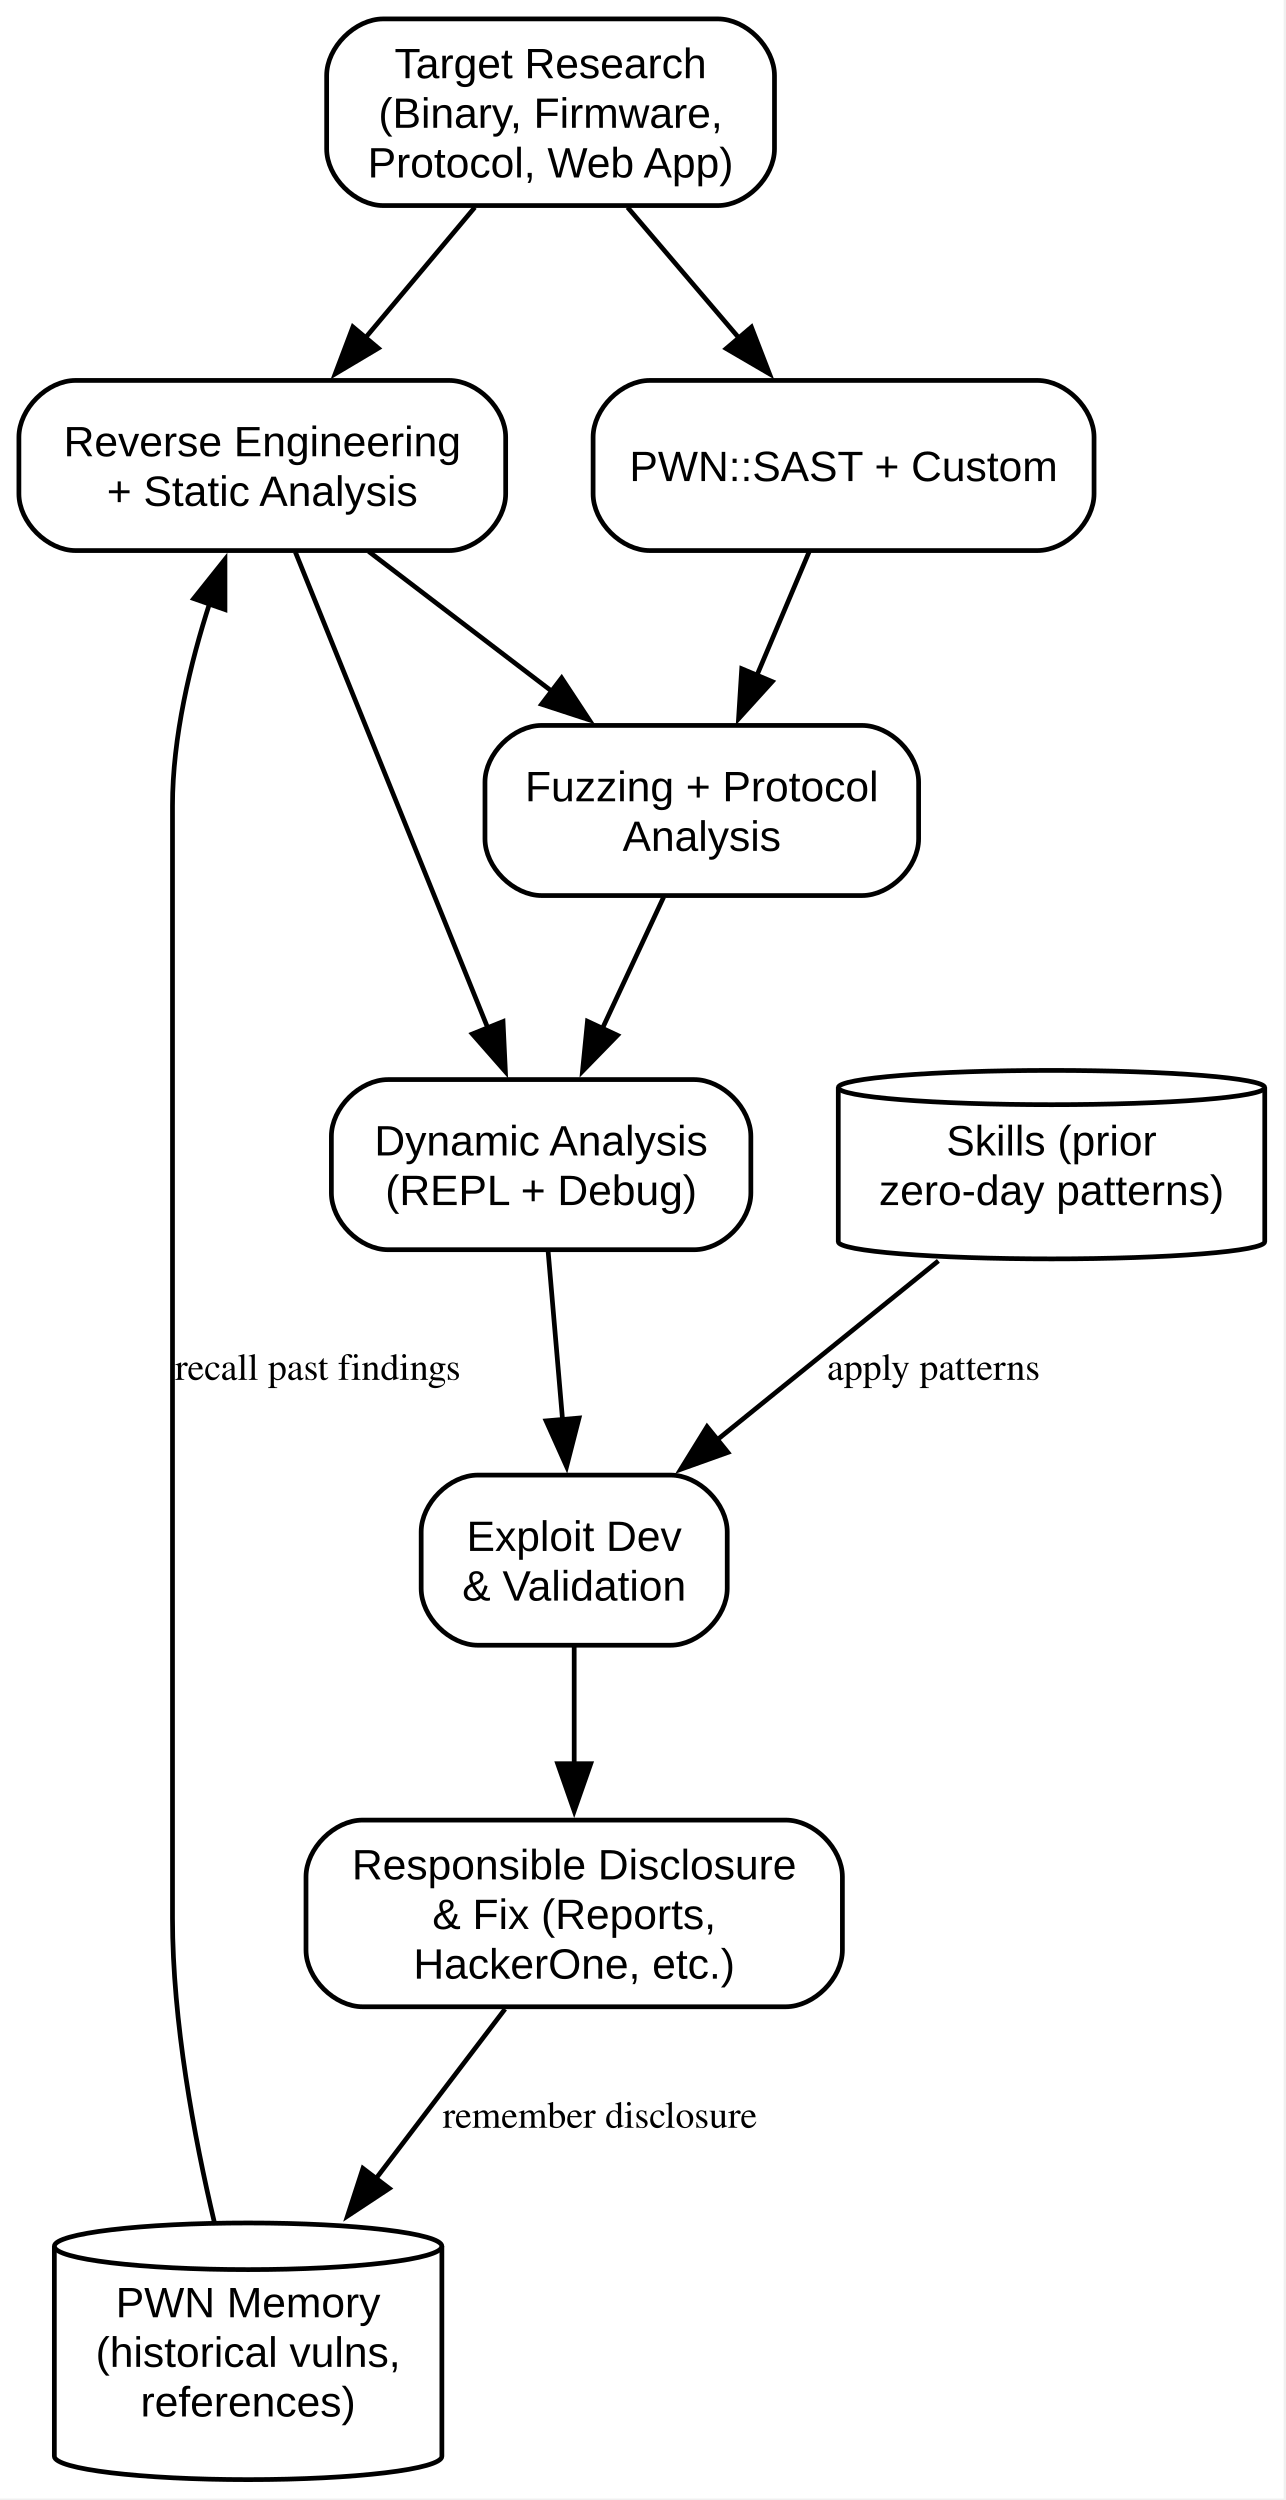
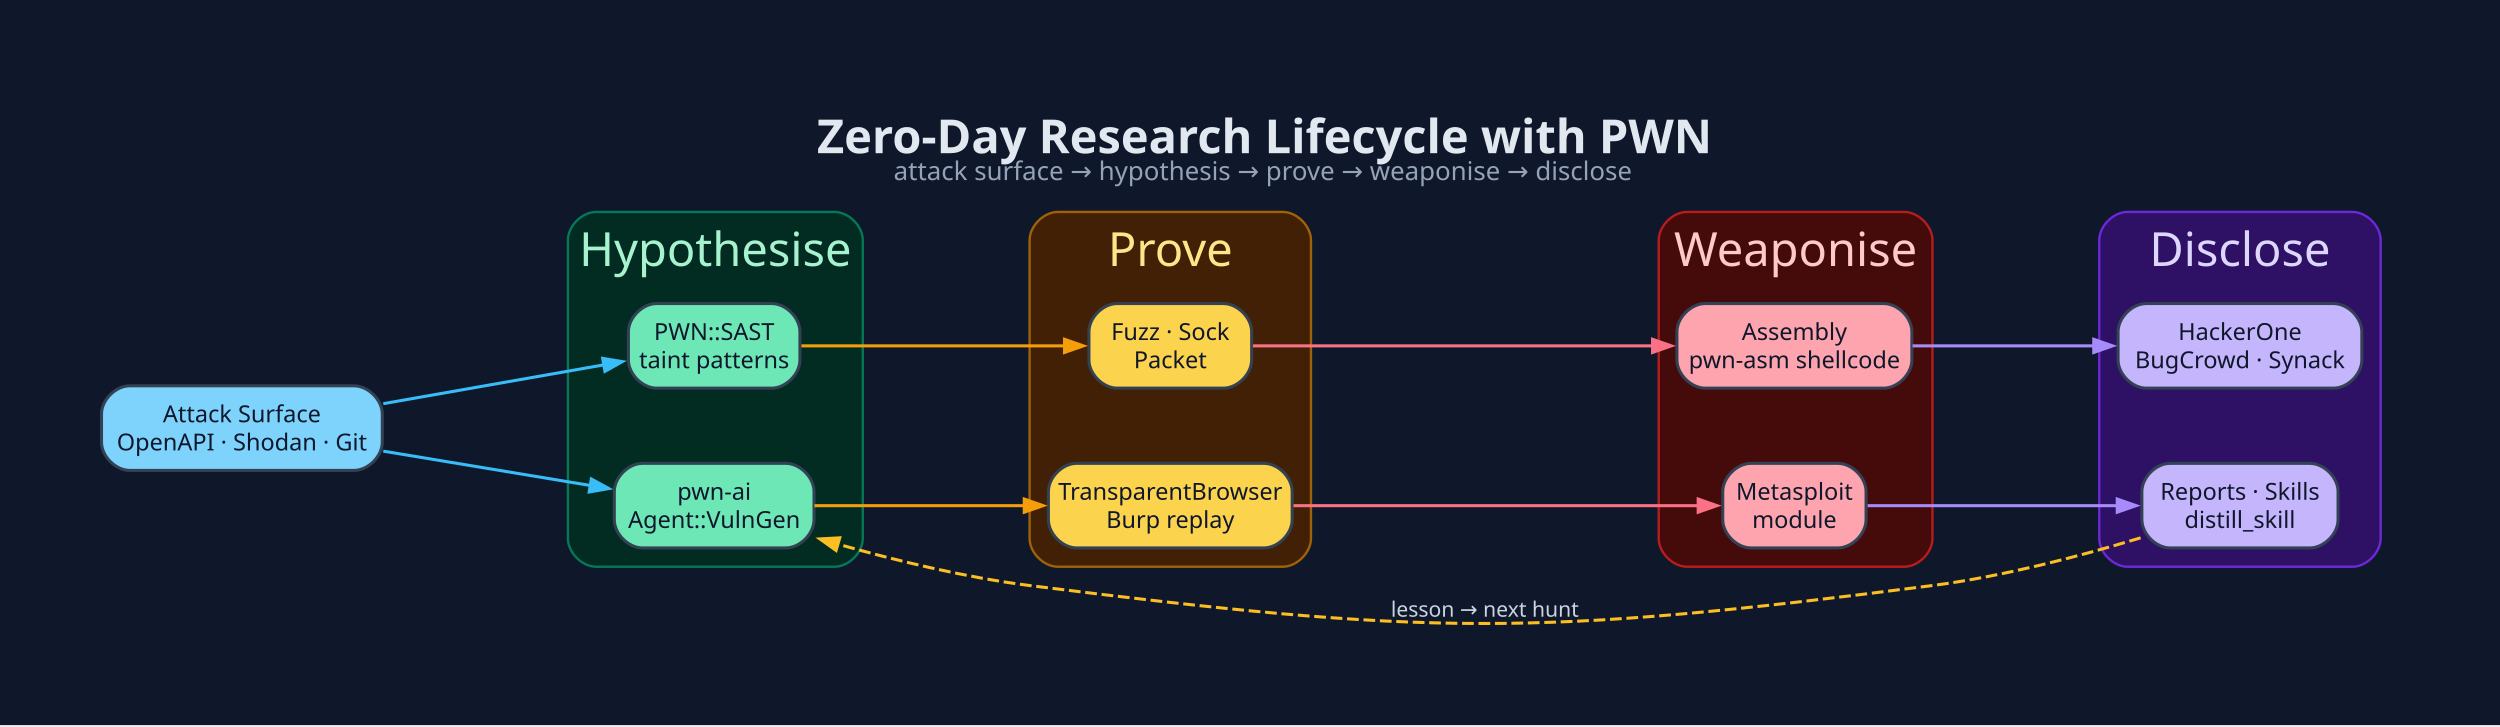
- <svg xmlns="http://www.w3.org/2000/svg" width="272pt" height="529pt" viewBox="0.00 0.00 272.00 529.00">
-   <g id="graph0" class="graph" transform="scale(1 1) rotate(0) translate(4 524.69)">
-     <polygon fill="white" stroke="none" points="-4,4 -4,-524.69 267.62,-524.69 267.62,4 -4,4" />
+ <svg xmlns="http://www.w3.org/2000/svg" width="1064pt" height="309pt" viewBox="0.00 0.00 1064.00 309.00">
+   <g id="graph0" class="graph" transform="scale(1 1) rotate(0) translate(43.2 265.39)">
+     <polygon fill="#0f172a" stroke="none" points="-43.2,43.2 -43.2,-265.39 1021.2,-265.39 1021.2,43.2 -43.2,43.2" />
+     <text xml:space="preserve" text-anchor="start" x="304.5" y="-200.19" font-family="sans-Serif" font-weight="bold" font-size="20.00" fill="#e2e8f0">Zero-Day Research Lifecycle with PWN</text>
+     <text xml:space="preserve" text-anchor="start" x="337.12" y="-188.74" font-family="sans-Serif" font-size="11.00" fill="#94a3b8">attack surface → hypothesis → prove → weaponise → disclose</text>
+     <g id="clust1" class="cluster">
+       <path fill="#022c22" stroke="#047857" d="M210.5,-24.19C210.5,-24.19 312,-24.19 312,-24.19 318,-24.19 324,-30.19 324,-36.19 324,-36.19 324,-163.19 324,-163.19 324,-169.19 318,-175.19 312,-175.19 312,-175.19 210.5,-175.19 210.5,-175.19 204.5,-175.19 198.5,-169.19 198.5,-163.19 198.5,-163.19 198.5,-36.19 198.5,-36.19 198.5,-30.19 204.5,-24.19 210.5,-24.19" />
+       <text xml:space="preserve" text-anchor="middle" x="261.25" y="-152.19" font-family="sans-Serif" font-size="20.00" fill="#a7f3d0">Hypothesise</text>
+     </g>
+     <g id="clust2" class="cluster">
+       <path fill="#422006" stroke="#a16207" d="M407,-24.19C407,-24.19 502.75,-24.19 502.75,-24.19 508.75,-24.19 514.75,-30.19 514.75,-36.19 514.75,-36.19 514.75,-163.19 514.75,-163.19 514.75,-169.19 508.75,-175.19 502.75,-175.19 502.75,-175.19 407,-175.19 407,-175.19 401,-175.19 395,-169.19 395,-163.19 395,-163.19 395,-36.19 395,-36.19 395,-30.19 401,-24.19 407,-24.19" />
+       <text xml:space="preserve" text-anchor="middle" x="454.88" y="-152.19" font-family="sans-Serif" font-size="20.00" fill="#fde68a">Prove</text>
+     </g>
+     <g id="clust3" class="cluster">
+       <path fill="#450a0a" stroke="#b91c1c" d="M674.75,-24.19C674.75,-24.19 767.25,-24.19 767.25,-24.19 773.25,-24.19 779.25,-30.19 779.25,-36.19 779.25,-36.19 779.25,-163.19 779.25,-163.19 779.25,-169.19 773.25,-175.19 767.25,-175.19 767.25,-175.19 674.75,-175.19 674.75,-175.19 668.75,-175.19 662.75,-169.19 662.75,-163.19 662.75,-163.19 662.75,-36.19 662.75,-36.19 662.75,-30.19 668.75,-24.19 674.75,-24.19" />
+       <text xml:space="preserve" text-anchor="middle" x="721" y="-152.19" font-family="sans-Serif" font-size="20.00" fill="#fecaca">Weaponise</text>
+     </g>
+     <g id="clust4" class="cluster">
+       <path fill="#2e1065" stroke="#6d28d9" d="M862.25,-24.19C862.25,-24.19 958,-24.19 958,-24.19 964,-24.19 970,-30.19 970,-36.19 970,-36.19 970,-163.19 970,-163.19 970,-169.19 964,-175.19 958,-175.19 958,-175.19 862.25,-175.19 862.25,-175.19 856.25,-175.19 850.25,-169.19 850.25,-163.19 850.25,-163.19 850.25,-36.19 850.25,-36.19 850.25,-30.19 856.25,-24.19 862.25,-24.19" />
+       <text xml:space="preserve" text-anchor="middle" x="910.12" y="-152.19" font-family="sans-Serif" font-size="20.00" fill="#ddd6fe">Disclose</text>
+     </g>
    <g id="node1" class="node">
-       <path fill="none" stroke="black" d="M147.88,-520.69C147.88,-520.69 77.12,-520.69 77.12,-520.69 71.12,-520.69 65.12,-514.69 65.12,-508.69 65.12,-508.69 65.12,-493.19 65.12,-493.19 65.12,-487.19 71.12,-481.19 77.12,-481.19 77.12,-481.19 147.88,-481.19 147.88,-481.19 153.88,-481.19 159.88,-487.19 159.88,-493.19 159.88,-493.19 159.88,-508.69 159.88,-508.69 159.88,-514.69 153.88,-520.69 147.88,-520.69" />
-       <text xml:space="preserve" text-anchor="middle" x="112.5" y="-508.14" font-family="Arial" font-size="9.00">Target Research</text>
-       <text xml:space="preserve" text-anchor="middle" x="112.5" y="-497.64" font-family="Arial" font-size="9.00">(Binary, Firmware,</text>
-       <text xml:space="preserve" text-anchor="middle" x="112.5" y="-487.14" font-family="Arial" font-size="9.00">Protocol, Web App)</text>
+       <path fill="#7dd3fc" stroke="#334155" stroke-width="1.3" d="M107.5,-101.19C107.5,-101.19 12,-101.19 12,-101.19 6,-101.19 0,-95.19 0,-89.19 0,-89.19 0,-77.19 0,-77.19 0,-71.19 6,-65.19 12,-65.19 12,-65.19 107.5,-65.19 107.5,-65.19 113.5,-65.19 119.5,-71.19 119.5,-77.19 119.5,-77.19 119.5,-89.19 119.5,-89.19 119.5,-95.19 113.5,-101.19 107.5,-101.19" />
+       <text xml:space="preserve" text-anchor="middle" x="59.75" y="-85.69" font-family="sans-Serif" font-size="10.00" fill="#0f172a">Attack Surface</text>
+       <text xml:space="preserve" text-anchor="middle" x="59.75" y="-73.69" font-family="sans-Serif" font-size="10.00" fill="#0f172a">OpenAPI · Shodan · Git</text>
    </g>
    <g id="node2" class="node">
-       <path fill="none" stroke="black" d="M91,-444.19C91,-444.19 12,-444.19 12,-444.19 6,-444.19 0,-438.19 0,-432.19 0,-432.19 0,-420.19 0,-420.19 0,-414.19 6,-408.19 12,-408.19 12,-408.19 91,-408.19 91,-408.19 97,-408.19 103,-414.19 103,-420.19 103,-420.19 103,-432.19 103,-432.19 103,-438.19 97,-444.19 91,-444.19" />
-       <text xml:space="preserve" text-anchor="middle" x="51.5" y="-428.14" font-family="Arial" font-size="9.00">Reverse Engineering</text>
-       <text xml:space="preserve" text-anchor="middle" x="51.5" y="-417.64" font-family="Arial" font-size="9.00">+ Static Analysis</text>
+       <path fill="#6ee7b7" stroke="#334155" stroke-width="1.3" d="M285.25,-136.19C285.25,-136.19 236.25,-136.19 236.25,-136.19 230.25,-136.19 224.25,-130.19 224.25,-124.19 224.25,-124.19 224.25,-112.19 224.25,-112.19 224.25,-106.19 230.25,-100.19 236.25,-100.19 236.25,-100.19 285.25,-100.19 285.25,-100.19 291.25,-100.19 297.25,-106.19 297.25,-112.19 297.25,-112.19 297.25,-124.19 297.25,-124.19 297.25,-130.19 291.25,-136.19 285.25,-136.19" />
+       <text xml:space="preserve" text-anchor="middle" x="260.75" y="-120.69" font-family="sans-Serif" font-size="10.00" fill="#0f172a">PWN::SAST</text>
+       <text xml:space="preserve" text-anchor="middle" x="260.75" y="-108.69" font-family="sans-Serif" font-size="10.00" fill="#0f172a">taint patterns</text>
    </g>
    <g id="edge1" class="edge">
-       <path fill="none" stroke="black" d="M96.47,-480.82C89.38,-472.36 80.92,-462.28 73.27,-453.15" />
-       <polygon fill="black" stroke="black" points="76.04,-451.01 66.93,-445.59 70.68,-455.51 76.04,-451.01" />
+       <path fill="none" stroke="#38bdf8" stroke-width="1.3" d="M119.92,-93.59C150.05,-98.89 186.12,-105.24 214.08,-110.16" />
+       <polygon fill="#38bdf8" stroke="#38bdf8" stroke-width="1.3" points="213.3,-112.86 221.67,-111.49 214.27,-107.35 213.3,-112.86" />
    </g>
    <g id="node3" class="node">
-       <path fill="none" stroke="black" d="M215.5,-444.19C215.5,-444.19 133.5,-444.19 133.5,-444.19 127.5,-444.19 121.5,-438.19 121.5,-432.19 121.5,-432.19 121.5,-420.19 121.5,-420.19 121.5,-414.19 127.5,-408.19 133.5,-408.19 133.5,-408.19 215.5,-408.19 215.5,-408.19 221.5,-408.19 227.5,-414.19 227.5,-420.19 227.5,-420.19 227.5,-432.19 227.5,-432.19 227.5,-438.19 221.5,-444.19 215.5,-444.19" />
-       <text xml:space="preserve" text-anchor="middle" x="174.5" y="-422.89" font-family="Arial" font-size="9.00">PWN::SAST + Custom</text>
+       <path fill="#6ee7b7" stroke="#334155" stroke-width="1.3" d="M291.25,-68.19C291.25,-68.19 230.25,-68.19 230.25,-68.19 224.25,-68.19 218.25,-62.19 218.25,-56.19 218.25,-56.19 218.25,-44.19 218.25,-44.19 218.25,-38.19 224.25,-32.19 230.25,-32.19 230.25,-32.19 291.25,-32.19 291.25,-32.19 297.25,-32.19 303.25,-38.19 303.25,-44.19 303.25,-44.19 303.25,-56.19 303.25,-56.19 303.25,-62.19 297.25,-68.19 291.25,-68.19" />
+       <text xml:space="preserve" text-anchor="middle" x="260.75" y="-52.69" font-family="sans-Serif" font-size="10.00" fill="#0f172a">pwn-ai</text>
+       <text xml:space="preserve" text-anchor="middle" x="260.75" y="-40.69" font-family="sans-Serif" font-size="10.00" fill="#0f172a">Agent::VulnGen</text>
    </g>
    <g id="edge2" class="edge">
-       <path fill="none" stroke="black" d="M128.79,-480.82C136,-472.36 144.6,-462.28 152.38,-453.15" />
-       <polygon fill="black" stroke="black" points="155,-455.47 158.82,-445.59 149.67,-450.93 155,-455.47" />
+       <path fill="none" stroke="#38bdf8" stroke-width="1.3" d="M119.92,-73.38C147.98,-68.72 181.19,-63.22 208.2,-58.74" />
+       <polygon fill="#38bdf8" stroke="#38bdf8" stroke-width="1.3" points="208.48,-61.53 215.91,-57.46 207.56,-56 208.48,-61.53" />
    </g>
    <g id="node4" class="node">
-       <path fill="none" stroke="black" d="M178.38,-371.19C178.38,-371.19 110.62,-371.19 110.62,-371.19 104.62,-371.19 98.62,-365.19 98.62,-359.19 98.62,-359.19 98.62,-347.19 98.62,-347.19 98.62,-341.19 104.62,-335.19 110.62,-335.19 110.62,-335.19 178.38,-335.19 178.38,-335.19 184.38,-335.19 190.38,-341.19 190.38,-347.19 190.38,-347.19 190.38,-359.19 190.38,-359.19 190.38,-365.19 184.38,-371.19 178.38,-371.19" />
-       <text xml:space="preserve" text-anchor="middle" x="144.5" y="-355.14" font-family="Arial" font-size="9.00">Fuzzing + Protocol</text>
-       <text xml:space="preserve" text-anchor="middle" x="144.5" y="-344.64" font-family="Arial" font-size="9.00">Analysis</text>
+       <path fill="#fcd34d" stroke="#334155" stroke-width="1.3" d="M477.5,-136.19C477.5,-136.19 432.25,-136.19 432.25,-136.19 426.25,-136.19 420.25,-130.19 420.25,-124.19 420.25,-124.19 420.25,-112.19 420.25,-112.19 420.25,-106.19 426.25,-100.19 432.25,-100.19 432.25,-100.19 477.5,-100.19 477.5,-100.19 483.5,-100.19 489.5,-106.19 489.5,-112.19 489.5,-112.19 489.5,-124.19 489.5,-124.19 489.5,-130.19 483.5,-136.19 477.5,-136.19" />
+       <text xml:space="preserve" text-anchor="middle" x="454.88" y="-120.69" font-family="sans-Serif" font-size="10.00" fill="#0f172a">Fuzz · Sock</text>
+       <text xml:space="preserve" text-anchor="middle" x="454.88" y="-108.69" font-family="sans-Serif" font-size="10.00" fill="#0f172a">Packet</text>
    </g>
    <g id="edge3" class="edge">
-       <path fill="none" stroke="black" d="M74.01,-408C85.69,-399.08 100.15,-388.04 112.93,-378.29" />
-       <polygon fill="black" stroke="black" points="114.84,-381.23 120.67,-372.38 110.6,-375.67 114.84,-381.23" />
+       <path fill="none" stroke="#f59e0b" stroke-width="1.3" d="M297.89,-118.19C329.74,-118.19 376.24,-118.19 410.18,-118.19" />
+       <polygon fill="#f59e0b" stroke="#f59e0b" stroke-width="1.3" points="409.87,-120.99 417.87,-118.19 409.87,-115.39 409.87,-120.99" />
    </g>
    <g id="node5" class="node">
-       <path fill="none" stroke="black" d="M142.88,-296.25C142.88,-296.25 78.12,-296.25 78.12,-296.25 72.12,-296.25 66.12,-290.25 66.12,-284.25 66.12,-284.25 66.12,-272.25 66.12,-272.25 66.12,-266.25 72.12,-260.25 78.12,-260.25 78.12,-260.25 142.88,-260.25 142.88,-260.25 148.88,-260.25 154.88,-266.25 154.88,-272.25 154.88,-272.25 154.88,-284.25 154.88,-284.25 154.88,-290.25 148.88,-296.25 142.88,-296.25" />
-       <text xml:space="preserve" text-anchor="middle" x="110.5" y="-280.2" font-family="Arial" font-size="9.00">Dynamic Analysis</text>
-       <text xml:space="preserve" text-anchor="middle" x="110.5" y="-269.7" font-family="Arial" font-size="9.00">(REPL + Debug)</text>
+       <path fill="#fcd34d" stroke="#334155" stroke-width="1.3" d="M494.75,-68.19C494.75,-68.19 415,-68.19 415,-68.19 409,-68.19 403,-62.19 403,-56.19 403,-56.19 403,-44.19 403,-44.19 403,-38.19 409,-32.19 415,-32.19 415,-32.19 494.75,-32.19 494.75,-32.19 500.75,-32.19 506.75,-38.19 506.75,-44.19 506.75,-44.19 506.75,-56.19 506.75,-56.19 506.75,-62.19 500.75,-68.19 494.75,-68.19" />
+       <text xml:space="preserve" text-anchor="middle" x="454.88" y="-52.69" font-family="sans-Serif" font-size="10.00" fill="#0f172a">TransparentBrowser</text>
+       <text xml:space="preserve" text-anchor="middle" x="454.88" y="-40.69" font-family="sans-Serif" font-size="10.00" fill="#0f172a">Burp replay</text>
+     </g>
+     <g id="edge4" class="edge">
+       <path fill="none" stroke="#f59e0b" stroke-width="1.3" d="M303.44,-50.19C329.61,-50.19 363.82,-50.19 393,-50.19" />
+       <polygon fill="#f59e0b" stroke="#f59e0b" stroke-width="1.3" points="392.72,-52.99 400.72,-50.19 392.72,-47.39 392.72,-52.99" />
+     </g>
+     <g id="node6" class="node">
+       <path fill="#fda4af" stroke="#334155" stroke-width="1.3" d="M758.5,-136.19C758.5,-136.19 682.5,-136.19 682.5,-136.19 676.5,-136.19 670.5,-130.19 670.5,-124.19 670.5,-124.19 670.5,-112.19 670.5,-112.19 670.5,-106.19 676.5,-100.19 682.5,-100.19 682.5,-100.19 758.5,-100.19 758.5,-100.19 764.5,-100.19 770.5,-106.19 770.5,-112.19 770.5,-112.19 770.5,-124.19 770.5,-124.19 770.5,-130.19 764.5,-136.19 758.5,-136.19" />
+       <text xml:space="preserve" text-anchor="middle" x="720.5" y="-120.69" font-family="sans-Serif" font-size="10.00" fill="#0f172a">Assembly</text>
+       <text xml:space="preserve" text-anchor="middle" x="720.5" y="-108.69" font-family="sans-Serif" font-size="10.00" fill="#0f172a">pwn-asm shellcode</text>
+     </g>
+     <g id="edge5" class="edge">
+       <path fill="none" stroke="#fb7185" stroke-width="1.3" d="M490.07,-118.19C533.13,-118.19 607.81,-118.19 660.24,-118.19" />
+       <polygon fill="#fb7185" stroke="#fb7185" stroke-width="1.3" points="660.12,-120.99 668.12,-118.19 660.12,-115.39 660.12,-120.99" />
+     </g>
+     <g id="node7" class="node">
+       <path fill="#fda4af" stroke="#334155" stroke-width="1.3" d="M739,-68.19C739,-68.19 702,-68.19 702,-68.19 696,-68.19 690,-62.19 690,-56.19 690,-56.19 690,-44.19 690,-44.19 690,-38.19 696,-32.19 702,-32.19 702,-32.19 739,-32.19 739,-32.19 745,-32.19 751,-38.19 751,-44.19 751,-44.19 751,-56.19 751,-56.19 751,-62.19 745,-68.19 739,-68.19" />
+       <text xml:space="preserve" text-anchor="middle" x="720.5" y="-52.69" font-family="sans-Serif" font-size="10.00" fill="#0f172a">Metasploit</text>
+       <text xml:space="preserve" text-anchor="middle" x="720.5" y="-40.69" font-family="sans-Serif" font-size="10.00" fill="#0f172a">module</text>
    </g>
    <g id="edge6" class="edge">
-       <path fill="none" stroke="black" d="M58.5,-407.87C68.57,-382.97 87.25,-336.77 99.26,-307.05" />
-       <polygon fill="black" stroke="black" points="102.44,-308.53 102.94,-297.94 95.95,-305.9 102.44,-308.53" />
-     </g>
-     <g id="edge4" class="edge">
-       <path fill="none" stroke="black" d="M167.24,-408C163.88,-400.06 159.82,-390.45 156.06,-381.55" />
-       <polygon fill="black" stroke="black" points="159.4,-380.46 152.28,-372.61 152.95,-383.18 159.4,-380.46" />
-     </g>
-     <g id="edge5" class="edge">
-       <path fill="none" stroke="black" d="M136.44,-334.9C132.53,-326.52 127.74,-316.24 123.35,-306.81" />
-       <polygon fill="black" stroke="black" points="126.65,-305.62 119.26,-298.04 120.31,-308.58 126.65,-305.62" />
+       <path fill="none" stroke="#fb7185" stroke-width="1.3" d="M507.33,-50.19C557.76,-50.19 633.56,-50.19 679.6,-50.19" />
+       <polygon fill="#fb7185" stroke="#fb7185" stroke-width="1.3" points="679.54,-52.99 687.54,-50.19 679.54,-47.39 679.54,-52.99" />
    </g>
    <g id="node8" class="node">
-       <path fill="none" stroke="black" d="M137.88,-212.56C137.88,-212.56 97.12,-212.56 97.12,-212.56 91.12,-212.56 85.12,-206.56 85.12,-200.56 85.12,-200.56 85.12,-188.56 85.12,-188.56 85.12,-182.56 91.12,-176.56 97.12,-176.56 97.12,-176.56 137.88,-176.56 137.88,-176.56 143.88,-176.56 149.88,-182.56 149.88,-188.56 149.88,-188.56 149.88,-200.56 149.88,-200.56 149.88,-206.56 143.88,-212.56 137.88,-212.56" />
-       <text xml:space="preserve" text-anchor="middle" x="117.5" y="-196.51" font-family="Arial" font-size="9.00">Exploit Dev</text>
-       <text xml:space="preserve" text-anchor="middle" x="117.5" y="-186.01" font-family="Arial" font-size="9.00">&amp; Validation</text>
+       <path fill="#c4b5fd" stroke="#334155" stroke-width="1.3" d="M950,-136.19C950,-136.19 870.25,-136.19 870.25,-136.19 864.25,-136.19 858.25,-130.19 858.25,-124.19 858.25,-124.19 858.25,-112.19 858.25,-112.19 858.25,-106.19 864.25,-100.19 870.25,-100.19 870.25,-100.19 950,-100.19 950,-100.19 956,-100.19 962,-106.19 962,-112.19 962,-112.19 962,-124.19 962,-124.19 962,-130.19 956,-136.19 950,-136.19" />
+       <text xml:space="preserve" text-anchor="middle" x="910.12" y="-120.69" font-family="sans-Serif" font-size="10.00" fill="#0f172a">HackerOne</text>
+       <text xml:space="preserve" text-anchor="middle" x="910.12" y="-108.69" font-family="sans-Serif" font-size="10.00" fill="#0f172a">BugCrowd · Synack</text>
+     </g>
+     <g id="edge7" class="edge">
+       <path fill="none" stroke="#a78bfa" stroke-width="1.3" d="M770.8,-118.19C794.47,-118.19 823.07,-118.19 848.11,-118.19" />
+       <polygon fill="#a78bfa" stroke="#a78bfa" stroke-width="1.3" points="847.9,-120.99 855.9,-118.19 847.9,-115.39 847.9,-120.99" />
+     </g>
+     <g id="node9" class="node">
+       <path fill="#c4b5fd" stroke="#334155" stroke-width="1.3" d="M939.88,-68.19C939.88,-68.19 880.38,-68.19 880.38,-68.19 874.38,-68.19 868.38,-62.19 868.38,-56.19 868.38,-56.19 868.38,-44.19 868.38,-44.19 868.38,-38.19 874.38,-32.19 880.38,-32.19 880.38,-32.19 939.88,-32.19 939.88,-32.19 945.88,-32.19 951.88,-38.19 951.88,-44.19 951.88,-44.19 951.88,-56.19 951.88,-56.19 951.88,-62.19 945.88,-68.19 939.88,-68.19" />
+       <text xml:space="preserve" text-anchor="middle" x="910.12" y="-52.69" font-family="sans-Serif" font-size="10.00" fill="#0f172a">Reports · Skills</text>
+       <text xml:space="preserve" text-anchor="middle" x="910.12" y="-40.69" font-family="sans-Serif" font-size="10.00" fill="#0f172a">distill_skill</text>
+     </g>
+     <g id="edge8" class="edge">
+       <path fill="none" stroke="#a78bfa" stroke-width="1.3" d="M751.65,-50.19C780.31,-50.19 823.98,-50.19 858.07,-50.19" />
+       <polygon fill="#a78bfa" stroke="#a78bfa" stroke-width="1.3" points="857.9,-52.99 865.9,-50.19 857.9,-47.39 857.9,-52.99" />
    </g>
    <g id="edge9" class="edge">
-       <path fill="none" stroke="black" d="M111.98,-259.93C112.88,-249.53 114.03,-236.05 115.05,-224.11" />
-       <polygon fill="black" stroke="black" points="118.52,-224.63 115.89,-214.37 111.55,-224.03 118.52,-224.63" />
-     </g>
-     <g id="node6" class="node">
-       <path fill="none" stroke="black" d="M89.5,-49.38C89.5,-52.1 71.12,-54.31 48.5,-54.31 25.88,-54.31 7.5,-52.1 7.5,-49.38 7.5,-49.38 7.5,-4.94 7.5,-4.94 7.5,-2.21 25.88,0 48.5,0 71.12,0 89.5,-2.21 89.5,-4.94 89.5,-4.94 89.5,-49.38 89.5,-49.38" />
-       <path fill="none" stroke="black" d="M89.5,-49.38C89.5,-46.65 71.12,-44.44 48.5,-44.44 25.88,-44.44 7.5,-46.65 7.5,-49.38" />
-       <text xml:space="preserve" text-anchor="middle" x="48.5" y="-34.36" font-family="Arial" font-size="9.00">PWN Memory</text>
-       <text xml:space="preserve" text-anchor="middle" x="48.5" y="-23.86" font-family="Arial" font-size="9.00">(historical vulns,</text>
-       <text xml:space="preserve" text-anchor="middle" x="48.5" y="-13.36" font-family="Arial" font-size="9.00">references)</text>
-     </g>
-     <g id="edge7" class="edge">
-       <path fill="none" stroke="black" d="M41.34,-54.52C37.08,-72.49 32.5,-96.92 32.5,-118.81 32.5,-354.19 32.5,-354.19 32.5,-354.19 32.5,-368.7 36.25,-384.32 40.41,-397.21" />
-       <polygon fill="black" stroke="black" points="36.99,-398.03 43.6,-406.31 43.6,-395.71 36.99,-398.03" />
-       <text xml:space="preserve" text-anchor="middle" x="63.25" y="-232.71" font-family="Times,serif" font-size="8.00">recall past findings</text>
-     </g>
-     <g id="node7" class="node">
-       <path fill="none" stroke="black" d="M263.62,-294.56C263.62,-296.56 243.4,-298.19 218.5,-298.19 193.6,-298.19 173.38,-296.56 173.38,-294.56 173.38,-294.56 173.38,-261.94 173.38,-261.94 173.38,-259.94 193.6,-258.31 218.5,-258.31 243.4,-258.31 263.62,-259.94 263.62,-261.94 263.62,-261.94 263.62,-294.56 263.62,-294.56" />
-       <path fill="none" stroke="black" d="M263.62,-294.56C263.62,-292.56 243.4,-290.94 218.5,-290.94 193.6,-290.94 173.38,-292.56 173.38,-294.56" />
-       <text xml:space="preserve" text-anchor="middle" x="218.5" y="-280.2" font-family="Arial" font-size="9.00">Skills (prior</text>
-       <text xml:space="preserve" text-anchor="middle" x="218.5" y="-269.7" font-family="Arial" font-size="9.00">zero-day patterns)</text>
-     </g>
-     <g id="edge8" class="edge">
-       <path fill="none" stroke="black" d="M194.56,-257.89C180.56,-246.56 162.73,-232.15 147.76,-220.03" />
-       <polygon fill="black" stroke="black" points="150.01,-217.36 140.04,-213.79 145.61,-222.8 150.01,-217.36" />
-       <text xml:space="preserve" text-anchor="middle" x="193.53" y="-232.71" font-family="Times,serif" font-size="8.00">apply patterns</text>
-     </g>
-     <g id="node9" class="node">
-       <path fill="none" stroke="black" d="M162.25,-139.56C162.25,-139.56 72.75,-139.56 72.75,-139.56 66.75,-139.56 60.75,-133.56 60.75,-127.56 60.75,-127.56 60.75,-112.06 60.75,-112.06 60.75,-106.06 66.75,-100.06 72.75,-100.06 72.75,-100.06 162.25,-100.06 162.25,-100.06 168.25,-100.06 174.25,-106.06 174.25,-112.06 174.25,-112.06 174.25,-127.56 174.25,-127.56 174.25,-133.56 168.25,-139.56 162.25,-139.56" />
-       <text xml:space="preserve" text-anchor="middle" x="117.5" y="-127.01" font-family="Arial" font-size="9.00">Responsible Disclosure</text>
-       <text xml:space="preserve" text-anchor="middle" x="117.5" y="-116.51" font-family="Arial" font-size="9.00">&amp; Fix (Reports,</text>
-       <text xml:space="preserve" text-anchor="middle" x="117.5" y="-106.01" font-family="Arial" font-size="9.00">HackerOne, etc.)</text>
-     </g>
-     <g id="edge10" class="edge">
-       <path fill="none" stroke="black" d="M117.5,-176.32C117.5,-168.81 117.5,-159.78 117.5,-151.2" />
-       <polygon fill="black" stroke="black" points="121,-151.49 117.5,-141.49 114,-151.49 121,-151.49" />
-     </g>
-     <g id="edge11" class="edge">
-       <path fill="none" stroke="black" d="M102.87,-99.59C94.92,-89.15 84.85,-75.91 75.53,-63.67" />
-       <polygon fill="black" stroke="black" points="78.37,-61.62 69.53,-55.78 72.8,-65.86 78.37,-61.62" />
-       <text xml:space="preserve" text-anchor="middle" x="122.93" y="-74.46" font-family="Times,serif" font-size="8.00">remember disclosure</text>
+       <path fill="none" stroke="#fbbf24" stroke-width="1.3" stroke-dasharray="5,2" d="M867.84,-36.49C842.58,-28.83 809.42,-20.07 779.25,-16.19 609.87,5.62 564.45,5.09 395,-16.19 367.6,-19.63 337.77,-26.9 313.29,-33.84" />
+       <polygon fill="#fbbf24" stroke="#fbbf24" stroke-width="1.3" points="312.63,-31.11 305.73,-36.03 314.19,-36.49 312.63,-31.11" />
+       <text xml:space="preserve" text-anchor="middle" x="588.75" y="-2.92" font-family="sans-Serif" font-size="9.00" fill="#cbd5e1">lesson → next hunt</text>
    </g>
  </g>
</svg>
